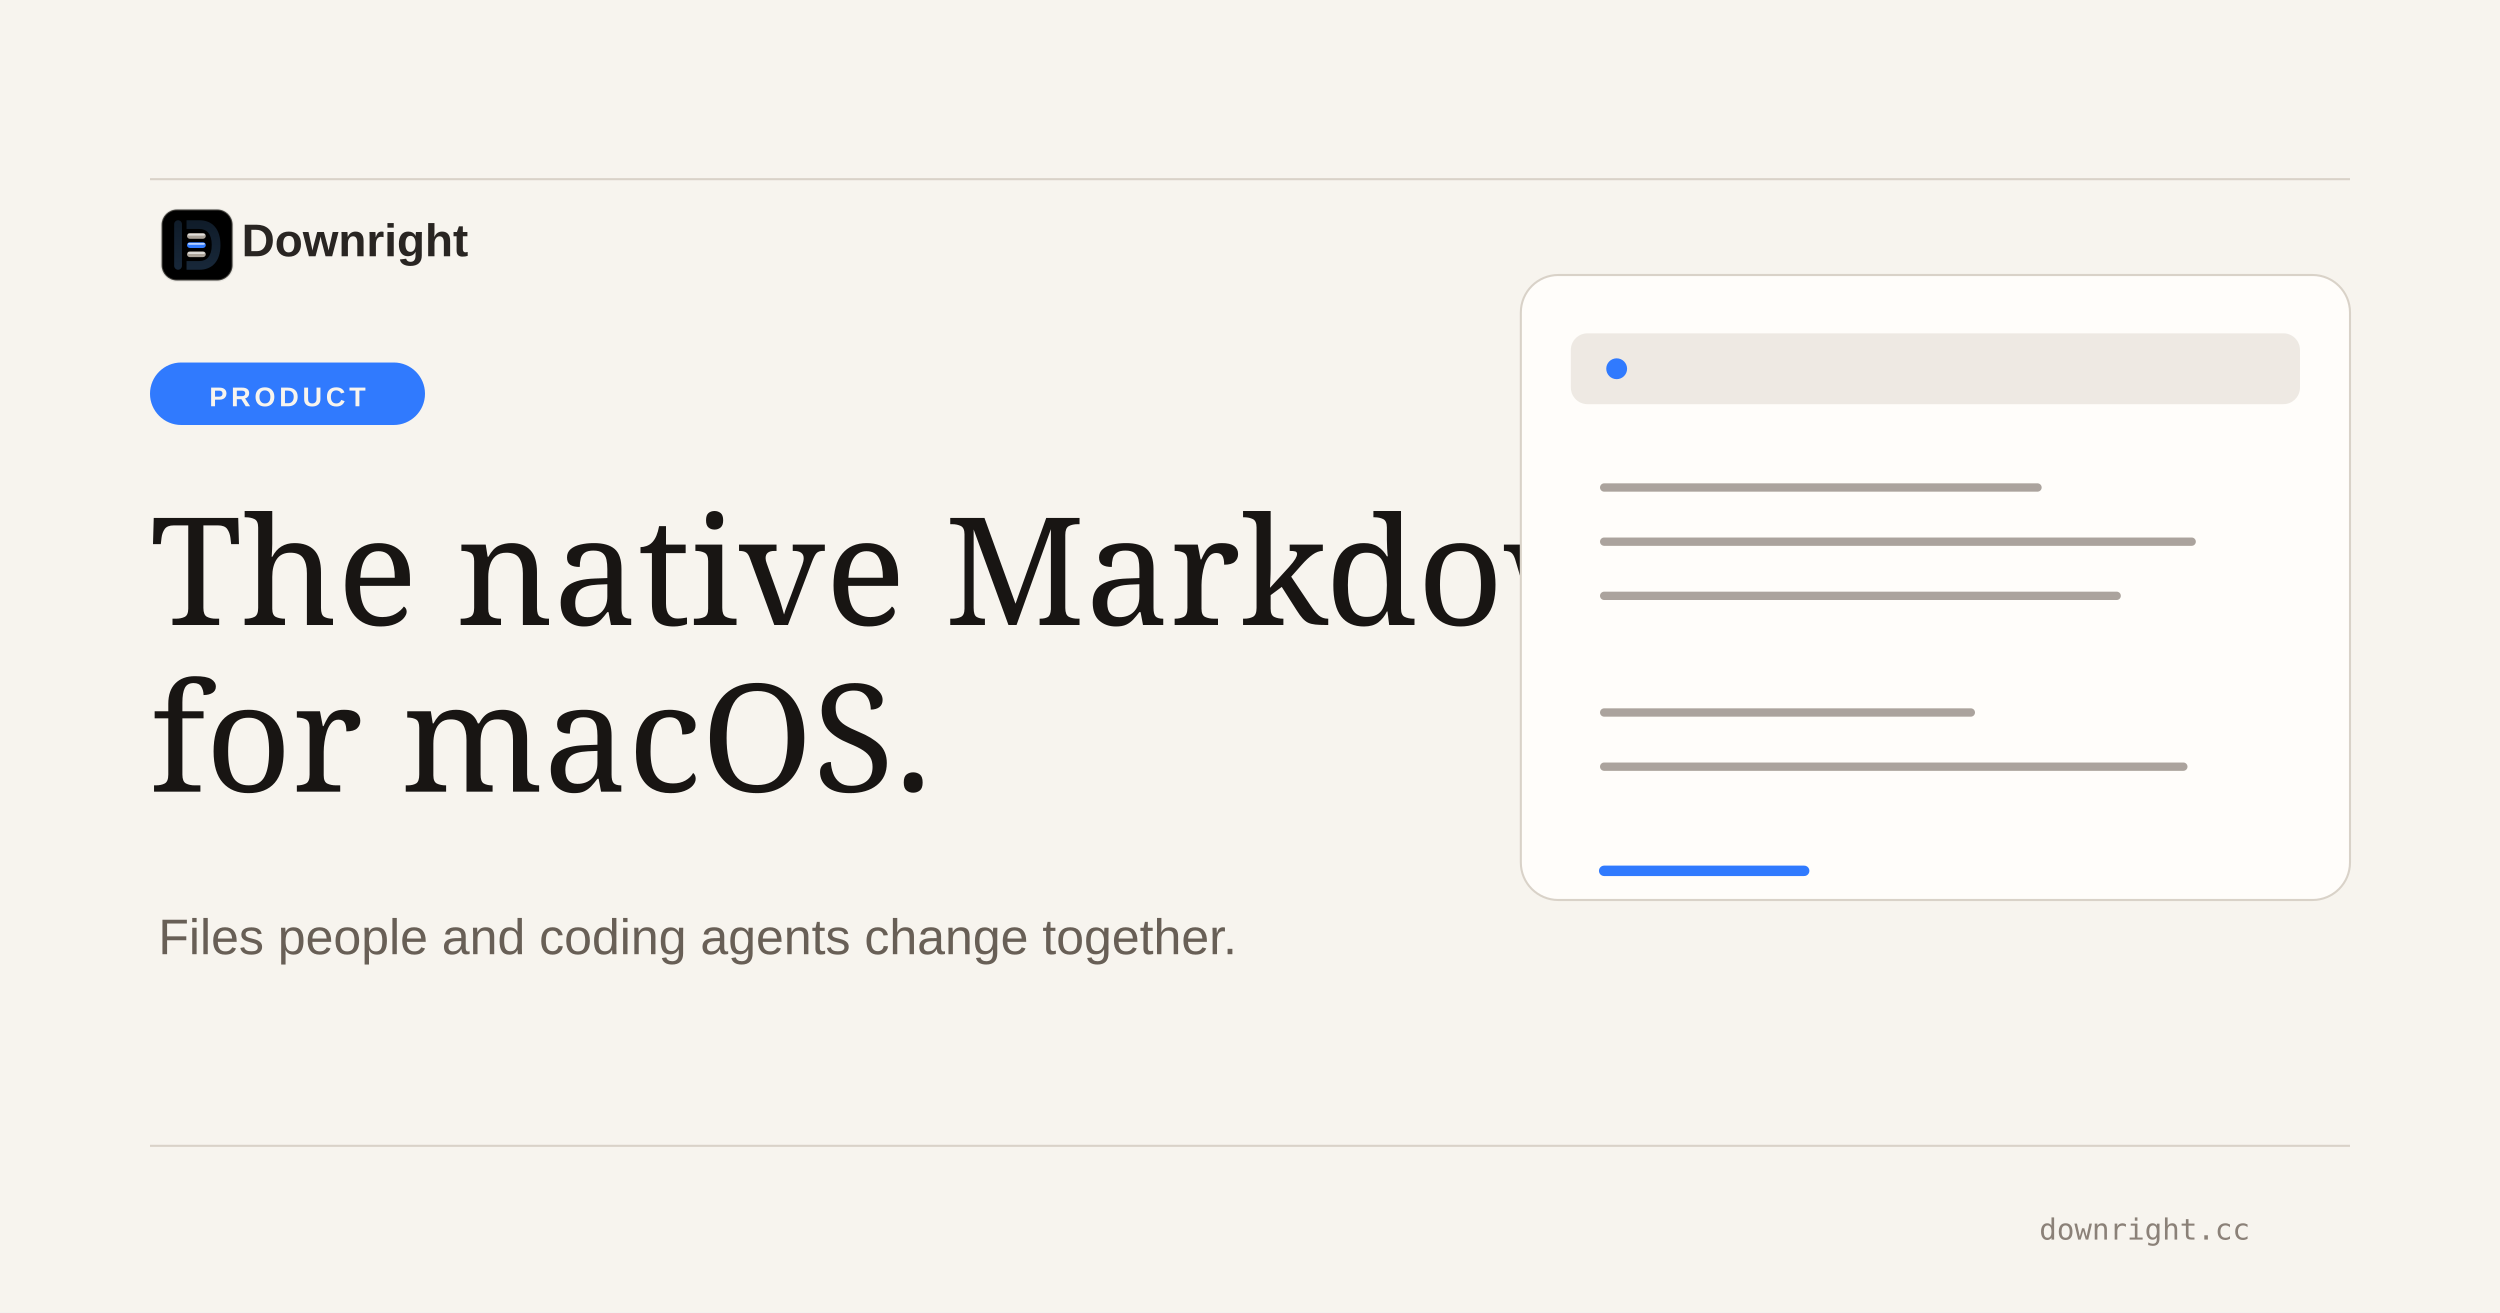
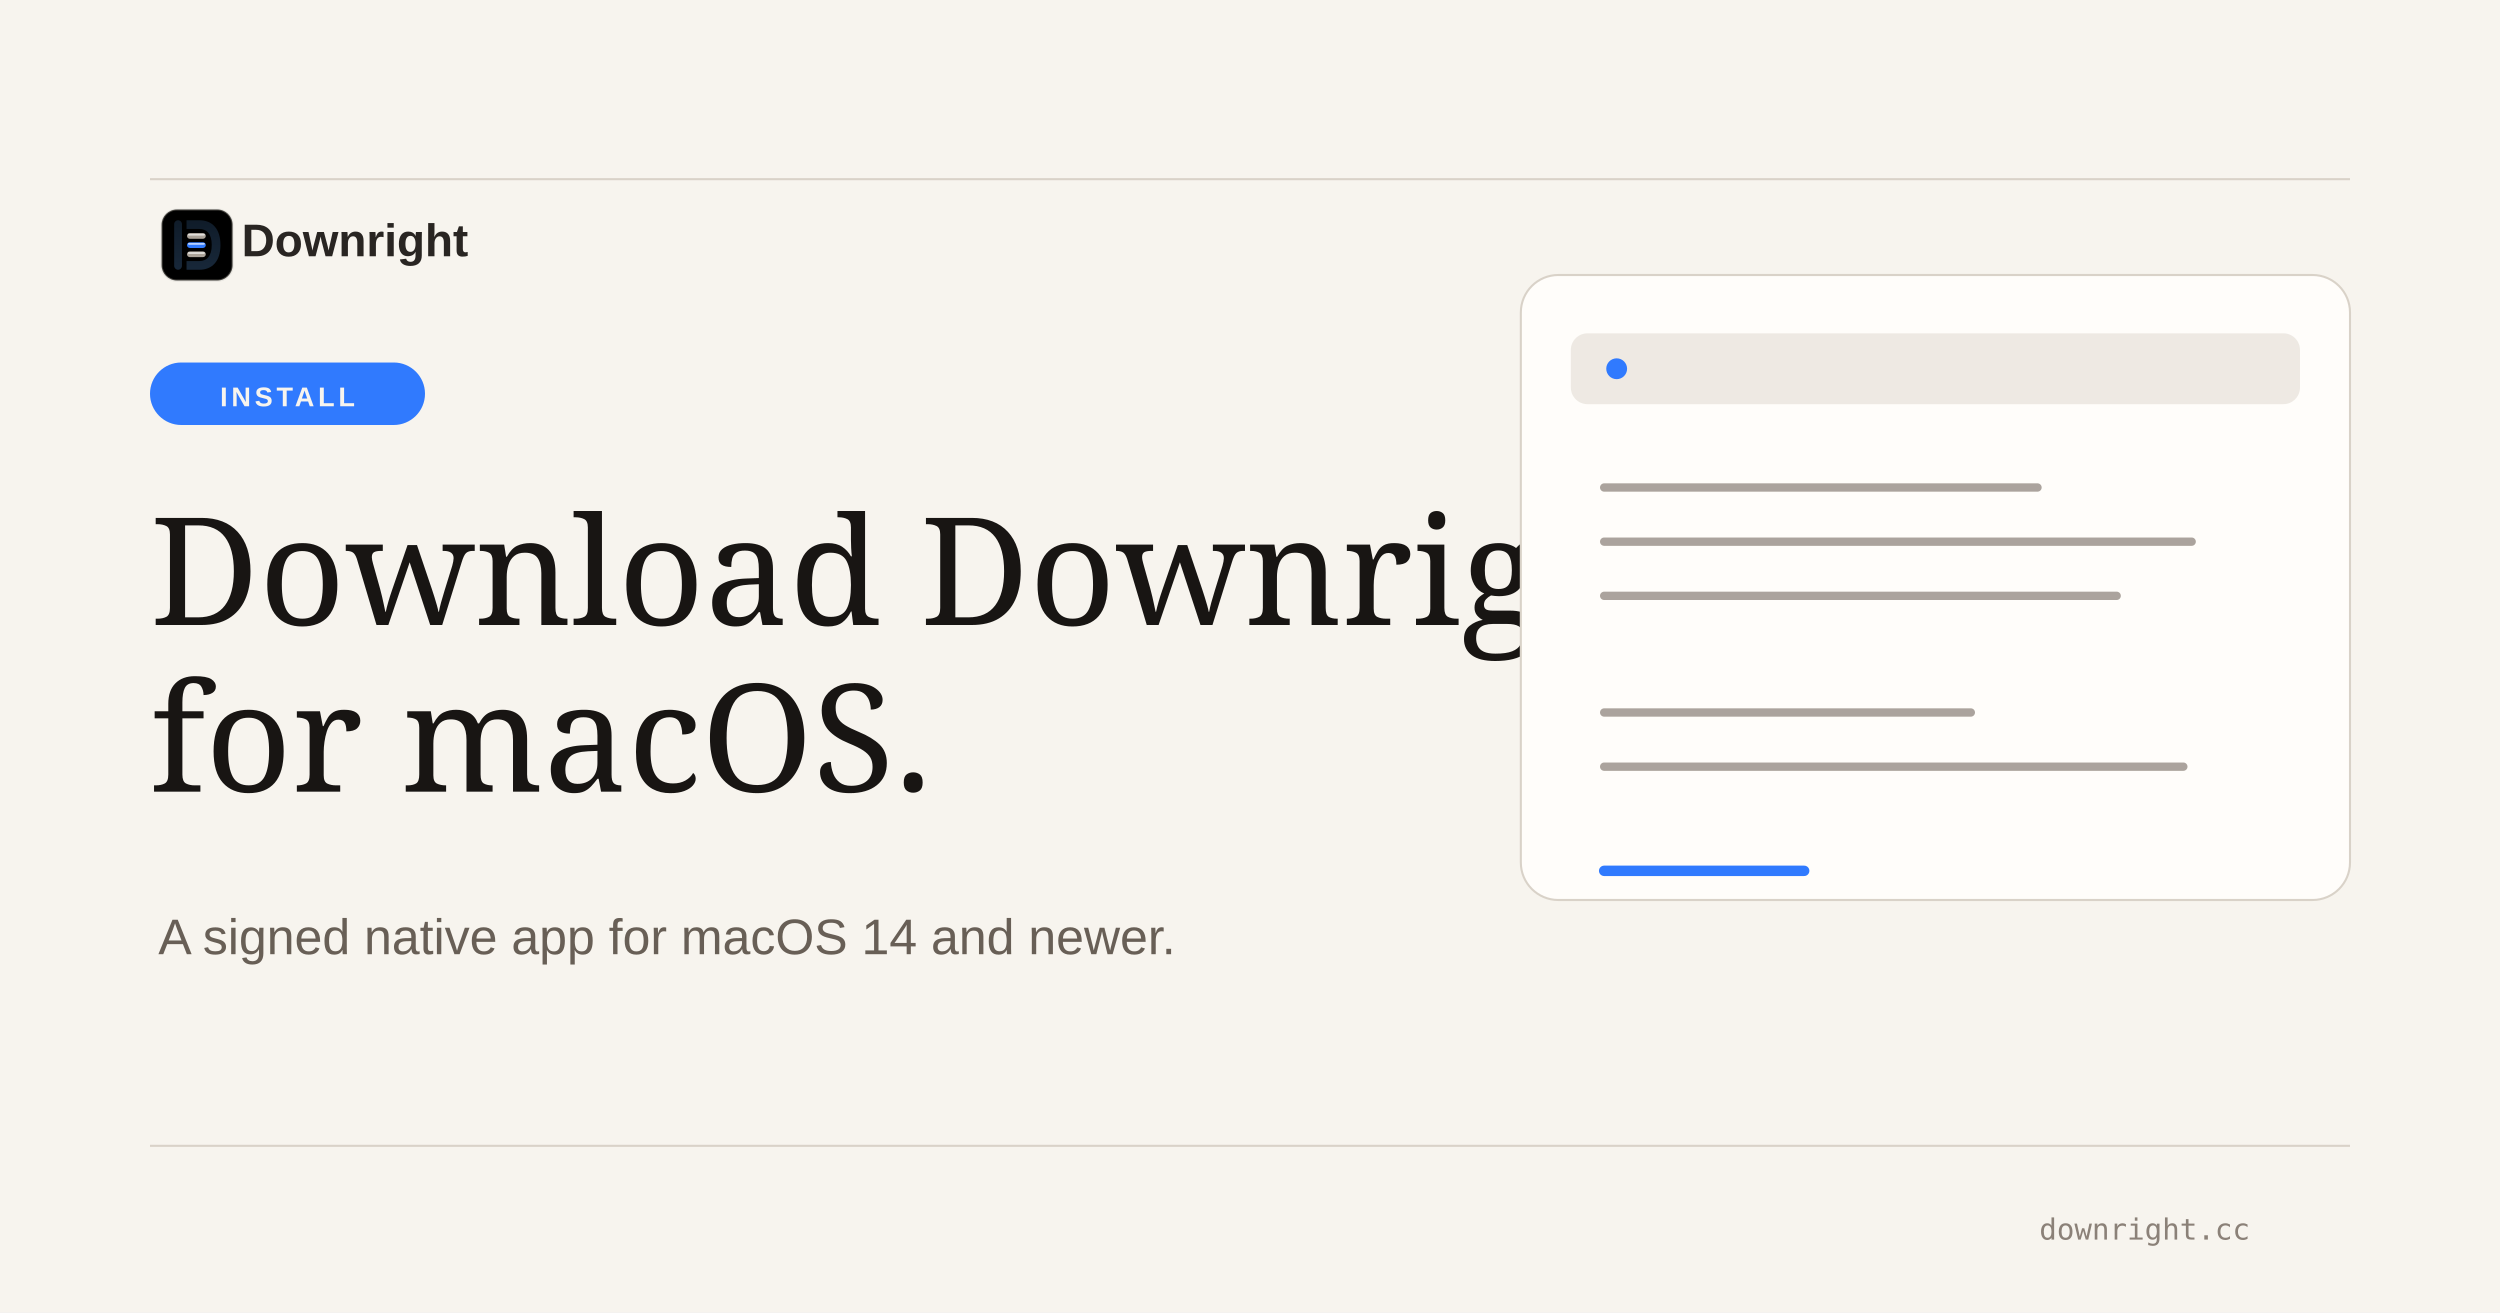
<svg xmlns="http://www.w3.org/2000/svg" width="1200" height="630" viewBox="0 0 1200 630">
  <rect width="1200" height="630" fill="#f7f4ee" />
  <path d="M72 86h1056M72 550h1056" stroke="#d9d2c8" />
  <g transform="translate(77 100) scale(1.1)">
    <defs>
      <linearGradient id="fav-tile" x1="16" y1="0" x2="16" y2="32" gradientUnits="userSpaceOnUse">
        <stop offset="0%" stop-color="#f8f5ee" />
        <stop offset="100%" stop-color="#e3ded5" />
      </linearGradient>
      <linearGradient id="fav-groove" x1="16" y1="4" x2="16" y2="28" gradientUnits="userSpaceOnUse">
        <stop offset="0%" stop-color="#0f1b28" />
        <stop offset="100%" stop-color="#18283a" />
      </linearGradient>
    </defs>
    <style>
    .fav-accent { fill: #307afe; }
    @media (prefers-color-scheme: dark) {
      .fav-accent { fill: #6ea8ff; }
    }
  </style>
    <rect width="32" height="32" rx="7.2" fill="url(#fav-tile)" />
    <rect x="0.5" y="0.5" width="31" height="31" rx="6.7" stroke="#ffffff" stroke-opacity="0.95" stroke-width="0.9" />
    <rect x="0.5" y="0.5" width="31" height="31" rx="6.7" stroke="#c4bcaf" stroke-opacity="0.35" stroke-width="0.9" />
    <rect x="6" y="5.2" width="3.4" height="21.6" rx="1.7" fill="url(#fav-groove)" />
    <path d="M11.4 5.2h5.6c5.5 0 9.2 3.6 9.2 10.8s-3.7 10.8-9.2 10.8h-5.6v-3.8h5.6c3.2 0 5.4-2.1 5.4-7s-2.2-7-5.4-7h-5.6V5.2Z" fill="url(#fav-groove)" />
    <rect x="11.6" y="10.8" width="8.2" height="2.5" rx="1.25" fill="#aba399" />
    <rect x="12" y="11.1" width="7.4" height="0.8" rx="0.4" fill="#ffffff" fill-opacity="0.65" />
    <rect class="fav-accent" x="11.6" y="14.8" width="8.2" height="2.5" rx="1.25" />
    <rect x="12" y="15.1" width="7.4" height="0.8" rx="0.4" fill="#ffffff" fill-opacity="0.65" />
    <rect x="11.6" y="18.8" width="8.2" height="2.5" rx="1.25" fill="#aba399" />
    <rect x="12" y="19.1" width="7.4" height="0.8" rx="0.4" fill="#ffffff" fill-opacity="0.65" />
  </g>
  <text x="116" y="123" fill="#292522" font-family="Arial,sans-serif" font-size="22" font-weight="700">Downright</text>
  <rect x="72" y="174" width="132" height="30" rx="15" fill="#307afe" />
-   <text x="138" y="195" fill="#f7f4ee" font-family="Arial,sans-serif" font-size="13" font-weight="700" text-anchor="middle" letter-spacing="1.8">PRODUCT</text>
-   <text x="72" y="300" fill="#181513" font-family="Georgia,serif" font-size="72">The native Markdown app</text>
+   <text x="138" y="195" fill="#f7f4ee" font-family="Arial,sans-serif" font-size="13" font-weight="700" text-anchor="middle" letter-spacing="1.8">INSTALL</text>
+   <text x="72" y="300" fill="#181513" font-family="Georgia,serif" font-size="72">Download Downright</text>
  <text x="72" y="380" fill="#181513" font-family="Georgia,serif" font-size="72">for macOS.</text>
-   <text x="76" y="458" fill="#685f56" font-family="Arial,sans-serif" font-size="24">Files people and coding agents change together.</text>
+   <text x="76" y="458" fill="#685f56" font-family="Arial,sans-serif" font-size="24">A signed native app for macOS 14 and newer.</text>
  <rect x="730" y="132" width="398" height="300" rx="18" fill="#fffdfa" stroke="#d9d2c8" />
  <rect x="754" y="160" width="350" height="34" rx="8" fill="#d9d2c8" opacity=".46" />
  <circle cx="776" cy="177" r="5" fill="#307afe" />
  <path d="M770 234h208M770 260h282M770 286h246M770 342h176M770 368h278" stroke="#8b8178" stroke-width="4" stroke-linecap="round" opacity=".72" />
  <path d="M770 418h96" stroke="#307afe" stroke-width="5" stroke-linecap="round" />
  <text x="1080" y="595" fill="#8b8178" font-family="monospace" font-size="14" text-anchor="end">downright.cc</text>
</svg>
